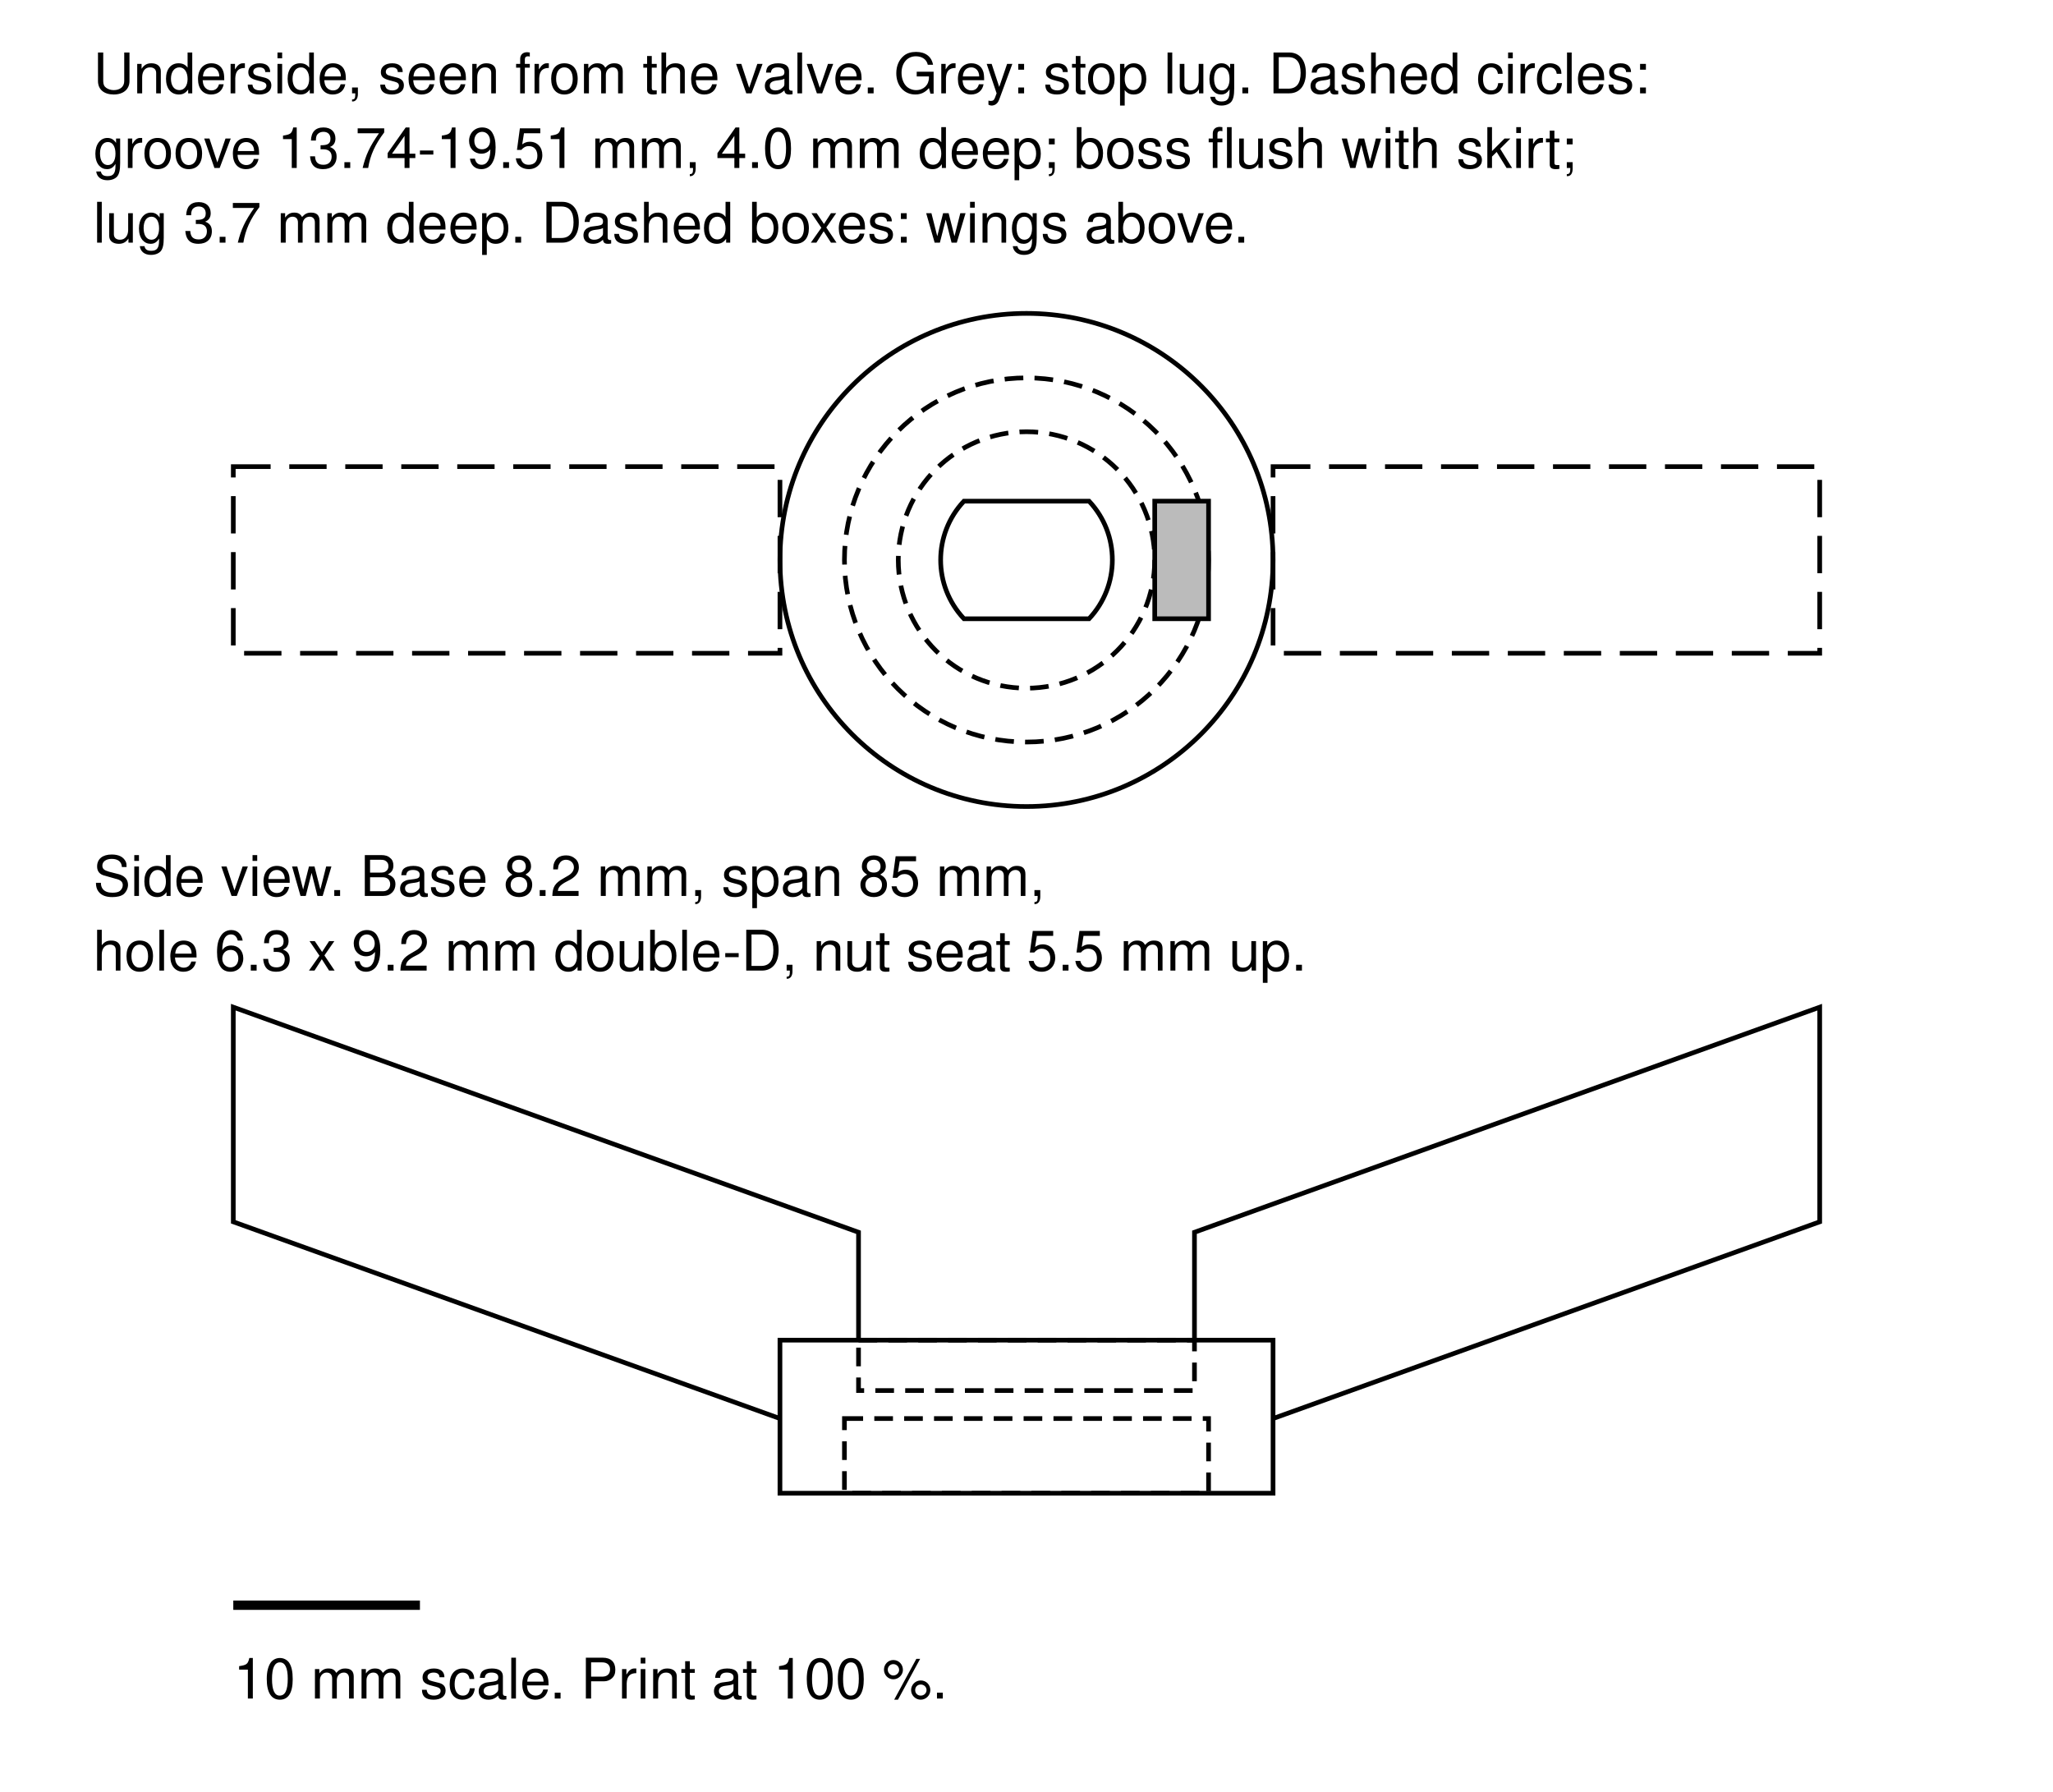
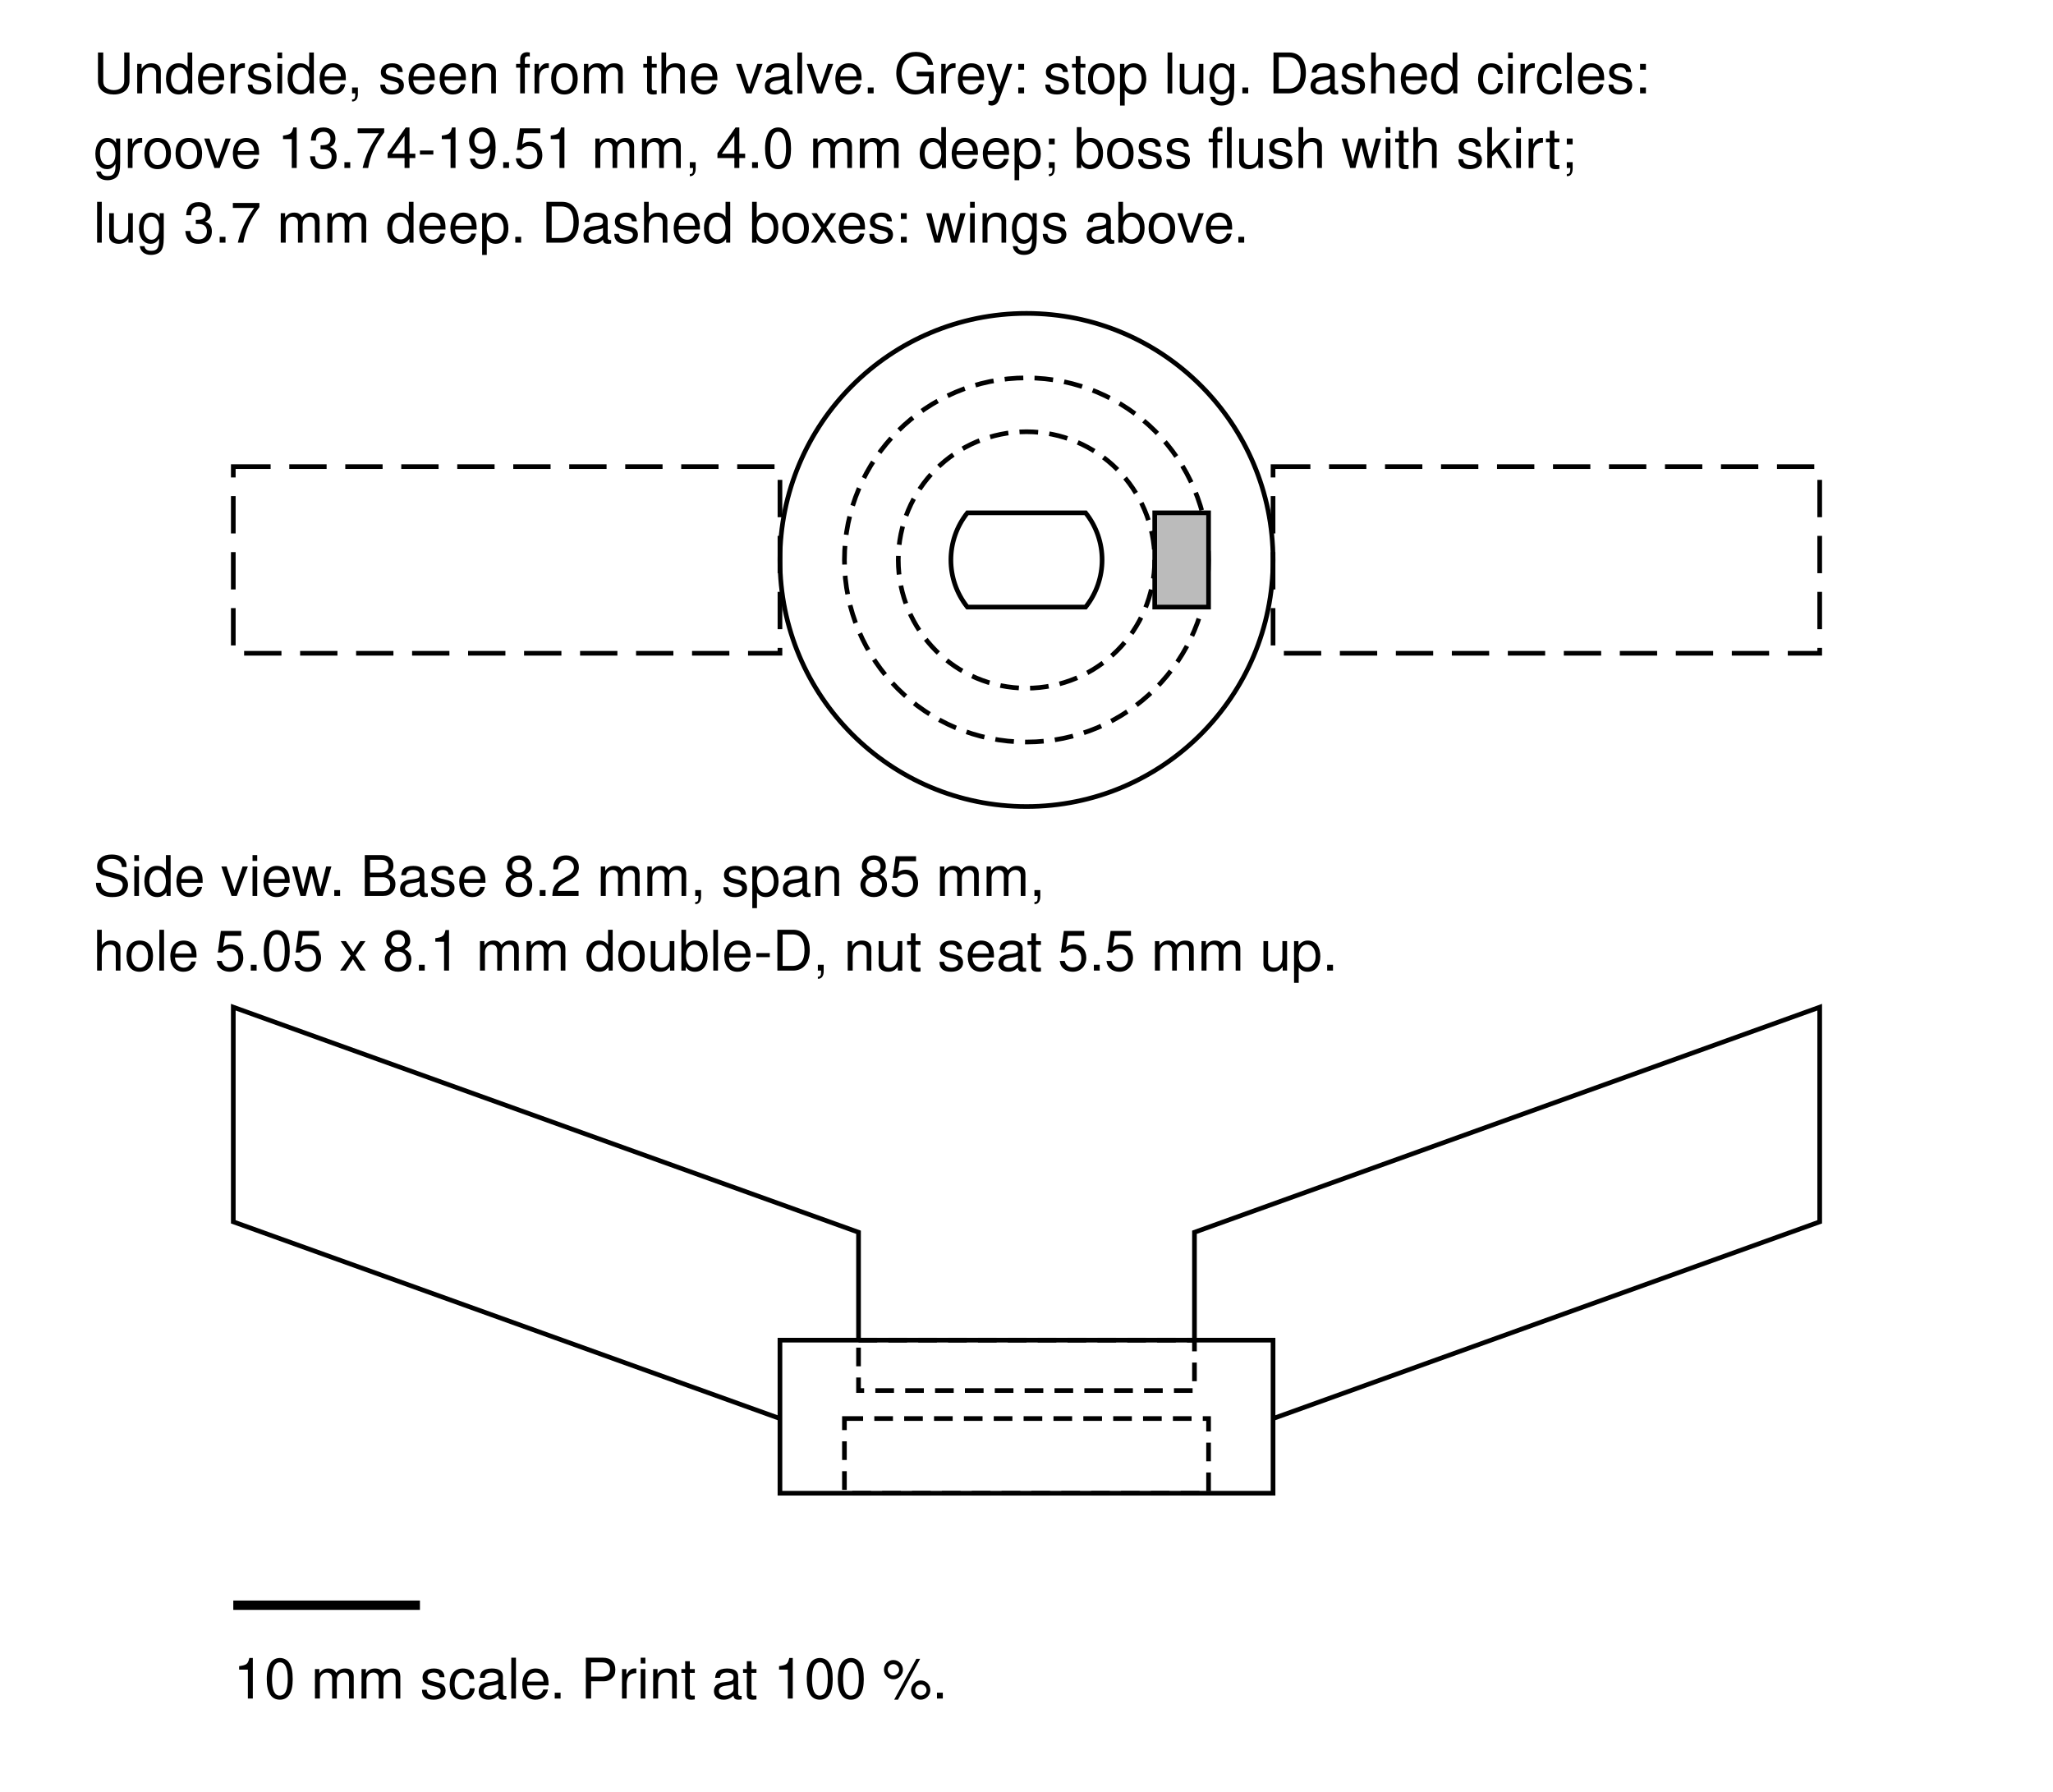
<svg xmlns="http://www.w3.org/2000/svg" width="110.0mm" height="96.0mm" viewBox="0 0 110.0 96.0">
  <g fill="none" stroke="#000" stroke-width="0.25">
    <circle cx="55.0" cy="30.0" r="13.21" />
    <circle cx="55.0" cy="30.0" r="9.755" stroke-dasharray="1,0.6" />
    <circle cx="55.0" cy="30.0" r="6.87" stroke-dasharray="1,0.6" />
-     <rect x="61.87" y="26.85" width="2.885" height="6.3" fill="#bbb" />
-     <path d="M51.648,26.85 L58.352,26.85 A4.6,4.6 0 0 1 58.352,33.15 L51.648,33.15 A4.6,4.6 0 0 1 51.648,26.85 Z" />
+     <rect x="61.87" y="27.475" width="2.885" height="5.05" fill="#bbb" />
+     <path d="M51.833,27.475 L58.167,27.475 A4.05,4.05 0 0 1 58.167,32.525 L51.833,32.525 A4.05,4.05 0 0 1 51.833,27.475 Z" />
    <rect x="68.21" y="25.0" width="29.29" height="10.0" stroke-dasharray="2,1" />
    <rect x="12.5" y="25.0" width="29.29" height="10.0" stroke-dasharray="2,1" />
    <rect x="41.79" y="71.8" width="26.42" height="8.2" />
    <rect x="46.0" y="71.8" width="18.0" height="2.7" stroke-dasharray="1,0.6" />
    <rect x="45.245" y="76.0" width="19.51" height="4.0" stroke-dasharray="1,0.6" />
    <polyline points="68.21,76.00 97.50,65.46 97.50,53.96 64.00,66.02 64.00,71.80" />
    <polyline points="41.79,76.00 12.50,65.46 12.50,53.96 46.00,66.02 46.00,71.80" />
    <line x1="12.5" y1="86.0" x2="22.5" y2="86.0" stroke-width="0.5" />
    <text x="12.5" y="91.0" font-size="3" font-family="Helvetica" stroke="none" fill="#000">10 mm scale. Print at 100 %.</text>
    <text x="5" y="5" font-size="3" font-family="Helvetica" stroke="none" fill="#000">Underside, seen from the valve. Grey: stop lug. Dashed circles:</text>
    <text x="5" y="9" font-size="3" font-family="Helvetica" stroke="none" fill="#000">groove 13.74-19.51 mm, 4.0 mm deep; boss flush with skirt;</text>
    <text x="5" y="13" font-size="3" font-family="Helvetica" stroke="none" fill="#000">lug 3.7 mm deep. Dashed boxes: wings above.</text>
    <text x="5" y="48.0" font-size="3" font-family="Helvetica" stroke="none" fill="#000">Side view. Base 8.2 mm, span 85 mm,</text>
-     <text x="5" y="52.0" font-size="3" font-family="Helvetica" stroke="none" fill="#000">hole 6.3 x 9.2 mm double-D, nut seat 5.5 mm up.</text>
+     <text x="5" y="52.0" font-size="3" font-family="Helvetica" stroke="none" fill="#000">hole 5.05 x 8.1 mm double-D, nut seat 5.5 mm up.</text>
  </g>
</svg>
